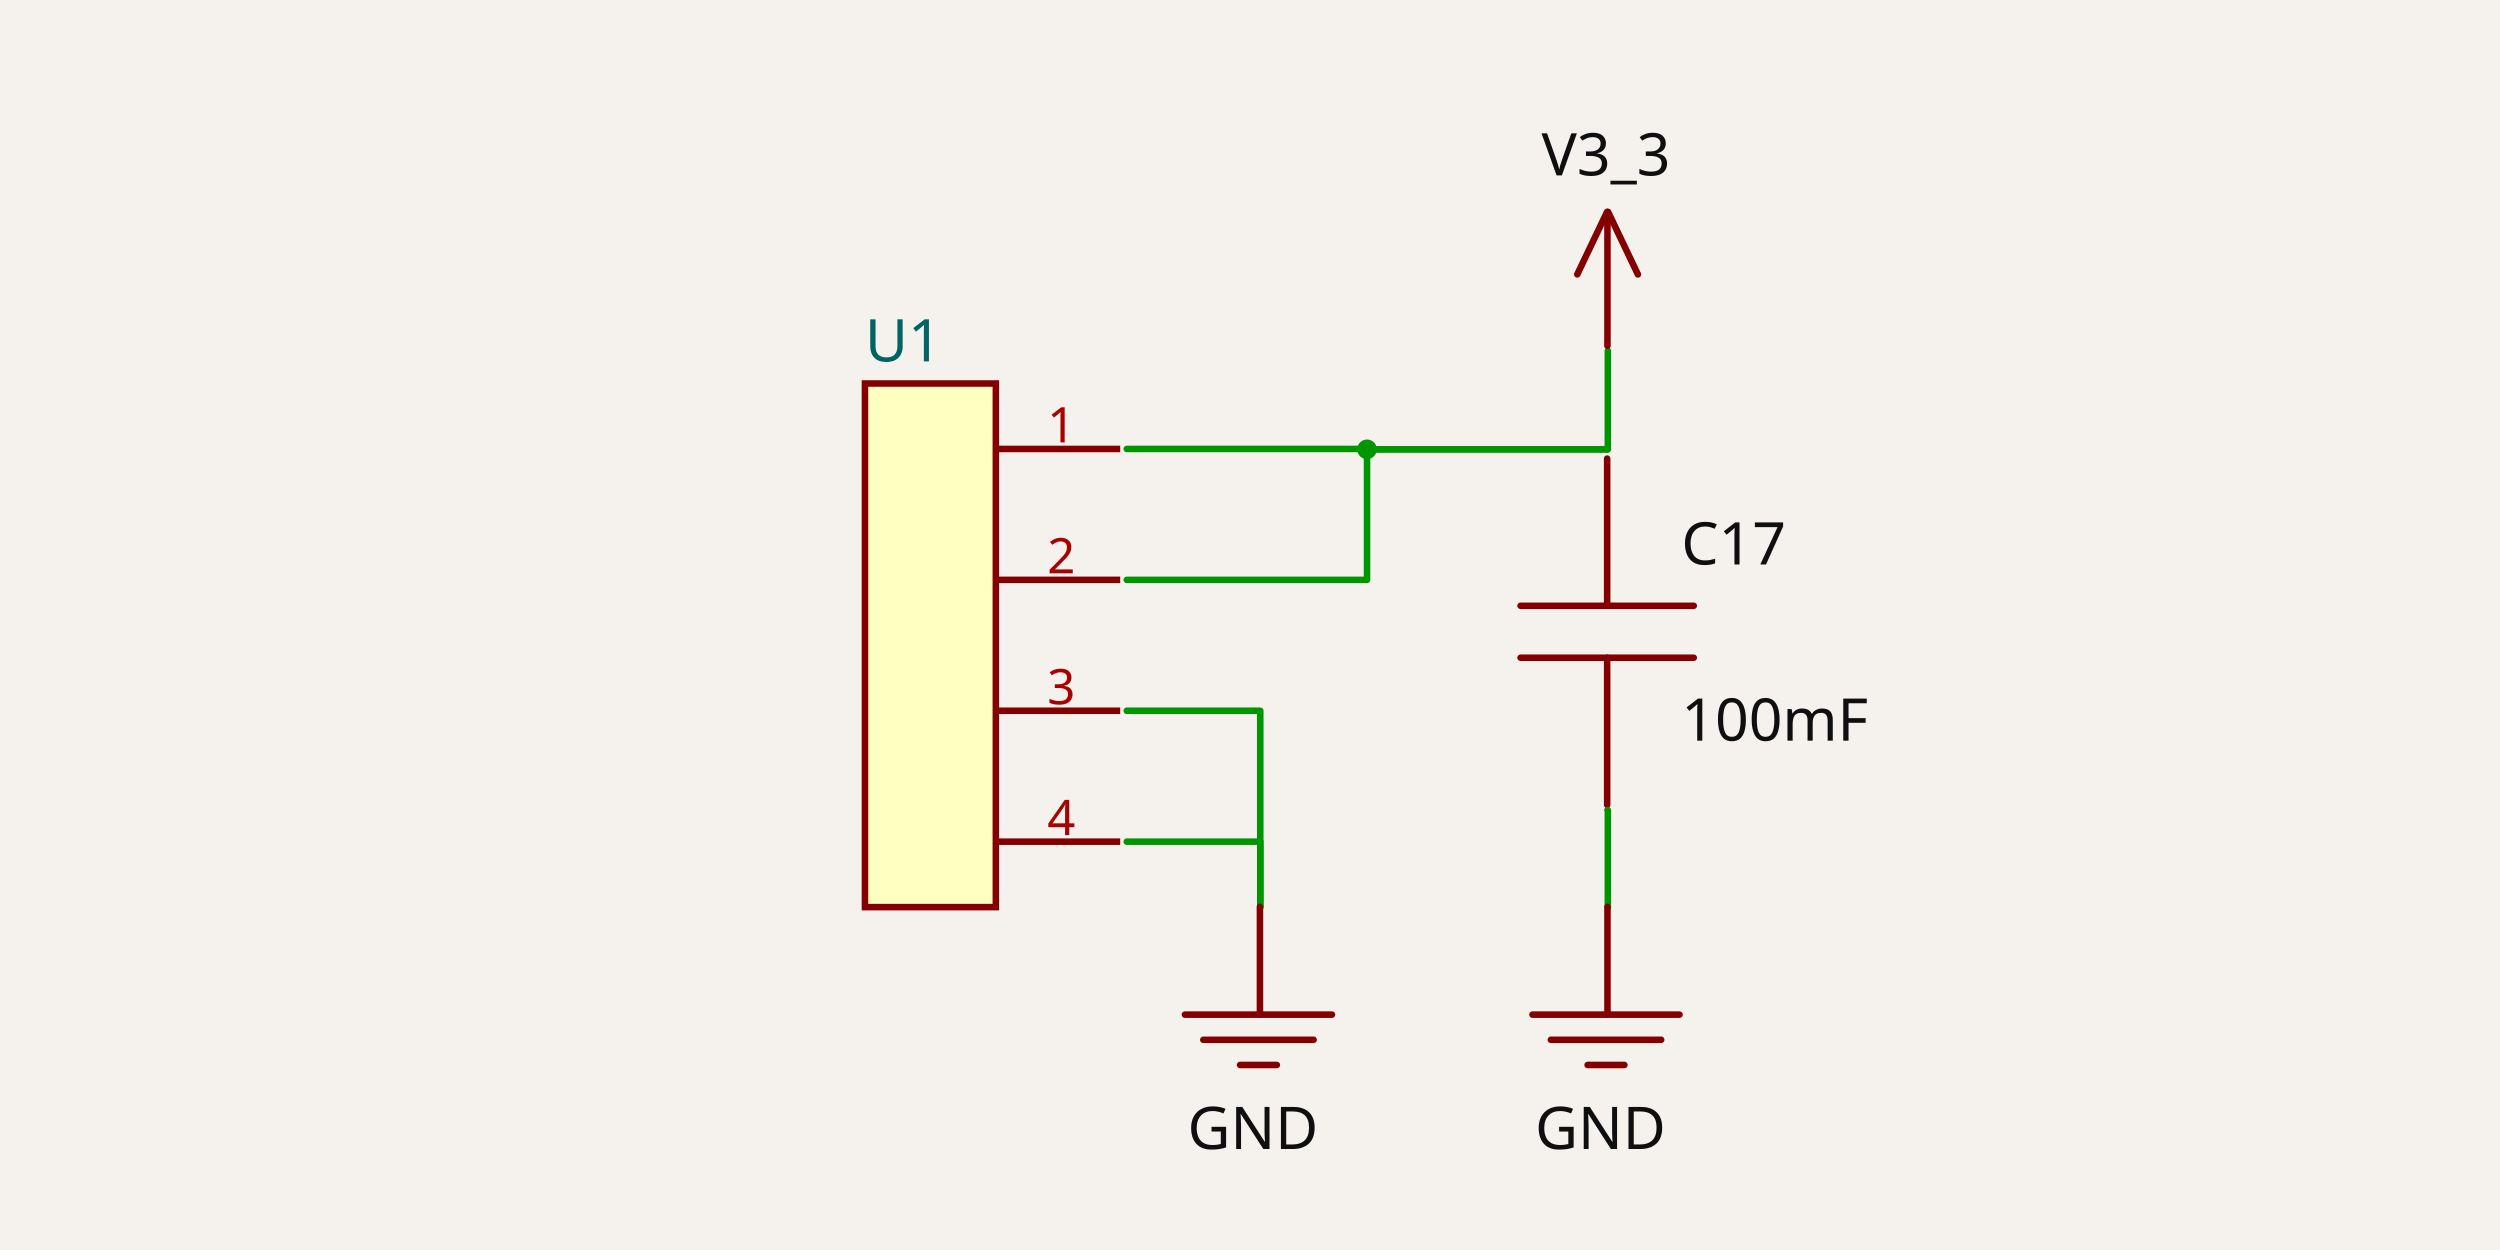
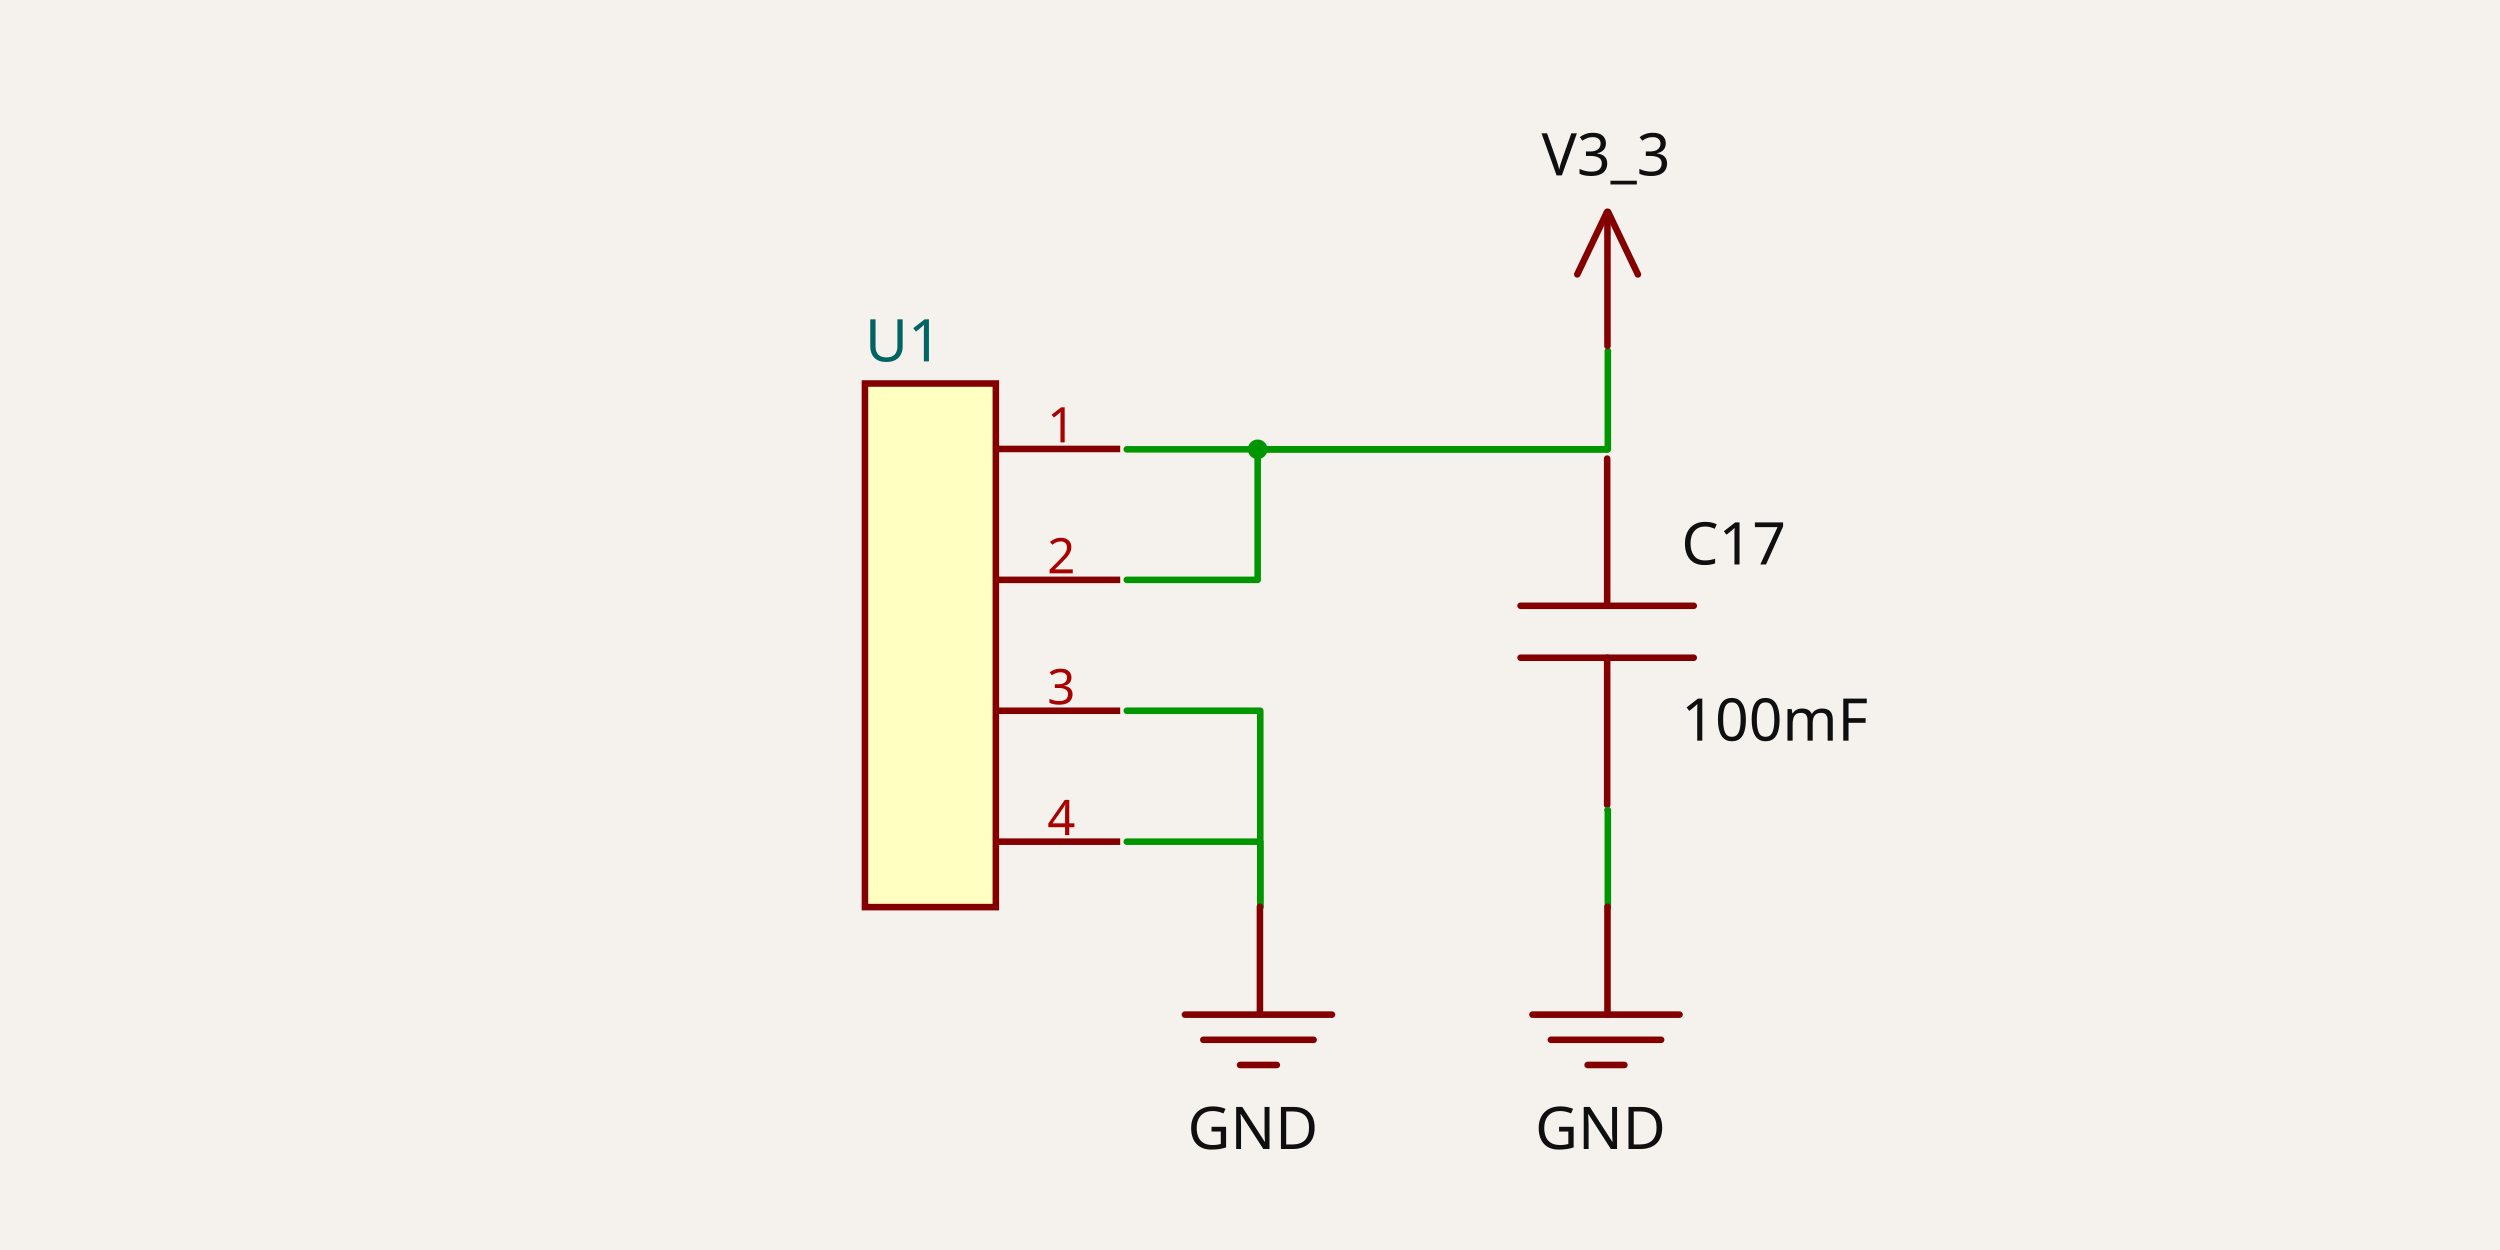
- <svg xmlns="http://www.w3.org/2000/svg" width="1200" height="600" style="background-color: rgb(245, 241, 237)" data-real-to-screen-transform="matrix(157.0845114672,0,0,-157.0845114672,446.5931315134,309.7497120117)" data-software-used-string="@tscircuit/core@0.0.555">
+ <svg xmlns="http://www.w3.org/2000/svg" width="1200" height="600" style="background-color: rgb(245, 241, 237)" data-real-to-screen-transform="matrix(157.0845114672,0,0,-157.0845114672,446.5931315134,309.7497120117)" data-software-used-string="@tscircuit/core@0.0.532">
  <style>
              .boundary { fill: rgb(245, 241, 237); }
              .schematic-boundary { fill: none; stroke: #fff; }
              .component { fill: none; stroke: rgb(132, 0, 0); }
              .chip { fill: rgb(255, 255, 194); stroke: rgb(132, 0, 0); }
              .component-pin { fill: none; stroke: rgb(132, 0, 0); }
              .trace:hover {
                filter: invert(1);
              }
              .trace:hover .trace-crossing-outline {
                opacity: 0;
              }
              .trace:hover .trace-junction {
                filter: invert(1);
              }
              .text { font-family: sans-serif; fill: rgb(0, 150, 0); }
              .pin-number { fill: rgb(169, 0, 0); }
              .port-label { fill: rgb(0, 100, 100); }
              .component-name { fill: rgb(0, 100, 100); }
            </style>
  <rect class="boundary" x="0" y="0" width="1200" height="600" />
  <g data-circuit-json-type="schematic_component" data-schematic-component-id="schematic_component_0">
    <rect class="component chip" x="415.176" y="184.082" width="62.834" height="251.335" stroke-width="3.142px" fill="rgb(255, 255, 194)" stroke="rgb(132, 0, 0)" />
    <rect class="component-overlay" x="415.176" y="184.082" width="62.834" height="251.335" fill="transparent" />
    <text x="415.176" y="455.838" fill="#006464" text-anchor="start" dominant-baseline="middle" font-family="sans-serif" font-size="28.275px" transform="rotate(0, 415.1762, 455.8383)" />
    <text x="415.176" y="163.661" fill="#006464" text-anchor="start" dominant-baseline="middle" font-family="sans-serif" font-size="28.275px" transform="rotate(0, 415.1762, 163.6611)">U1</text>
    <line class="component-pin" x1="537.702" y1="215.499" x2="478.01" y2="215.499" stroke-width="3.142px" />
    <text class="pin-number" x="509.427" y="212.357" style="font-family: sans-serif;" fill="rgb(169, 0, 0)" text-anchor="middle" dominant-baseline="auto" font-size="23.563px" transform="">1</text>
    <line class="component-pin" x1="537.702" y1="278.333" x2="478.01" y2="278.333" stroke-width="3.142px" />
    <text class="pin-number" x="509.427" y="275.191" style="font-family: sans-serif;" fill="rgb(169, 0, 0)" text-anchor="middle" dominant-baseline="auto" font-size="23.563px" transform="">2</text>
    <line class="component-pin" x1="537.702" y1="341.167" x2="478.01" y2="341.167" stroke-width="3.142px" />
    <text class="pin-number" x="509.427" y="338.025" style="font-family: sans-serif;" fill="rgb(169, 0, 0)" text-anchor="middle" dominant-baseline="auto" font-size="23.563px" transform="">3</text>
    <line class="component-pin" x1="537.702" y1="404" x2="478.01" y2="404" stroke-width="3.142px" />
    <text class="pin-number" x="509.427" y="400.859" style="font-family: sans-serif;" fill="rgb(169, 0, 0)" text-anchor="middle" dominant-baseline="auto" font-size="23.563px" transform="">4</text>
  </g>
  <g data-circuit-json-type="schematic_component" data-schematic-component-id="schematic_component_1">
    <rect class="component-overlay" x="729.876" y="220.118" width="83.124" height="166.248" fill="transparent" />
    <path d="M 771.438 220.118 L 771.438 290.774" stroke="rgb(132, 0, 0)" fill="none" stroke-width="3.142px" stroke-linecap="round" />
    <path d="M 771.438 315.711 L 771.438 386.366" stroke="rgb(132, 0, 0)" fill="none" stroke-width="3.142px" stroke-linecap="round" />
    <path d="M 729.876 290.774 L 813 290.774" stroke="rgb(132, 0, 0)" fill="none" stroke-width="3.142px" stroke-linecap="round" />
    <path d="M 729.876 315.711 L 813 315.711" stroke="rgb(132, 0, 0)" fill="none" stroke-width="3.142px" stroke-linecap="round" />
    <text x="807.055" y="270.953" fill="rgb(15, 15, 15)" font-family="sans-serif" text-anchor="start" dominant-baseline="auto" font-size="28.275px">C17</text>
    <text x="807.055" y="333.575" fill="rgb(15, 15, 15)" font-family="sans-serif" text-anchor="start" dominant-baseline="hanging" font-size="28.275px">100mF</text>
  </g>
  <g class="trace" data-circuit-json-type="schematic_trace" data-schematic-trace-id="schematic_trace_0">
-     <path d="M 771.494 215.677 L 656.169 215.677 L 656.169 215.499 L 540.844 215.499" class="trace-invisible-hover-outline" stroke="rgb(0, 150, 0)" fill="none" stroke-width="25.134px" stroke-linecap="round" opacity="0" stroke-linejoin="round" />
-     <path d="M 771.494 215.677 L 656.169 215.677 L 656.169 215.499 L 540.844 215.499" stroke="rgb(0, 150, 0)" fill="none" stroke-width="3.142px" stroke-linecap="round" stroke-linejoin="round" />
+     <path d="M 771.494 215.677 L 540.844 215.677" class="trace-invisible-hover-outline" stroke="rgb(0, 150, 0)" fill="none" stroke-width="25.134px" stroke-linecap="round" opacity="0" stroke-linejoin="round" />
+     <path d="M 771.494 215.677 L 540.844 215.677" stroke="rgb(0, 150, 0)" fill="none" stroke-width="3.142px" stroke-linecap="round" stroke-linejoin="round" />
  </g>
  <g class="trace" data-circuit-json-type="schematic_trace" data-schematic-trace-id="schematic_trace_1">
-     <path d="M 771.494 215.677 L 656.169 215.677 L 656.169 278.333 L 540.844 278.333" class="trace-invisible-hover-outline" stroke="rgb(0, 150, 0)" fill="none" stroke-width="25.134px" stroke-linecap="round" opacity="0" stroke-linejoin="round" />
-     <path d="M 771.494 215.677 L 656.169 215.677 L 656.169 278.333 L 540.844 278.333" stroke="rgb(0, 150, 0)" fill="none" stroke-width="3.142px" stroke-linecap="round" stroke-linejoin="round" />
-     <circle cx="656.169" cy="215.677" r="4.713" class="trace-junction" fill="rgb(0, 150, 0)" />
+     <path d="M 771.494 215.677 L 603.678 215.677 L 603.678 278.333 L 540.844 278.333" class="trace-invisible-hover-outline" stroke="rgb(0, 150, 0)" fill="none" stroke-width="25.134px" stroke-linecap="round" opacity="0" stroke-linejoin="round" />
+     <path d="M 771.494 215.677 L 603.678 215.677 L 603.678 278.333 L 540.844 278.333" stroke="rgb(0, 150, 0)" fill="none" stroke-width="3.142px" stroke-linecap="round" stroke-linejoin="round" />
+     <circle cx="603.678" cy="215.677" r="4.713" class="trace-junction" fill="rgb(0, 150, 0)" />
  </g>
  <g class="trace" data-circuit-json-type="schematic_trace" data-schematic-trace-id="schematic_trace_2">
    <path d="M 771.494 215.677 L 771.758 215.677 L 771.758 168.374" class="trace-invisible-hover-outline" stroke="rgb(0, 150, 0)" fill="none" stroke-width="25.134px" stroke-linecap="round" opacity="0" stroke-linejoin="round" />
    <path d="M 771.494 215.677 L 771.758 215.677 L 771.758 168.374" stroke="rgb(0, 150, 0)" fill="none" stroke-width="3.142px" stroke-linecap="round" stroke-linejoin="round" />
  </g>
  <g class="trace" data-circuit-json-type="schematic_trace" data-schematic-trace-id="schematic_trace_3">
    <path d="M 540.844 404 L 604.934 404 L 604.934 435.417" class="trace-invisible-hover-outline" stroke="rgb(0, 150, 0)" fill="none" stroke-width="25.134px" stroke-linecap="round" opacity="0" stroke-linejoin="round" />
    <path d="M 540.844 404 L 604.934 404 L 604.934 435.417" stroke="rgb(0, 150, 0)" fill="none" stroke-width="3.142px" stroke-linecap="round" stroke-linejoin="round" />
  </g>
  <g class="trace" data-circuit-json-type="schematic_trace" data-schematic-trace-id="schematic_trace_4">
    <path d="M 540.844 341.167 L 604.934 341.167 L 604.934 435.417" class="trace-invisible-hover-outline" stroke="rgb(0, 150, 0)" fill="none" stroke-width="25.134px" stroke-linecap="round" opacity="0" stroke-linejoin="round" />
    <path d="M 540.844 341.167 L 604.934 341.167 L 604.934 435.417" stroke="rgb(0, 150, 0)" fill="none" stroke-width="3.142px" stroke-linecap="round" stroke-linejoin="round" />
  </g>
  <g class="trace" data-circuit-json-type="schematic_trace" data-schematic-trace-id="schematic_trace_5">
    <path d="M 771.58 388.85 L 771.758 388.85 L 771.758 435.417" class="trace-invisible-hover-outline" stroke="rgb(0, 150, 0)" fill="none" stroke-width="25.134px" stroke-linecap="round" opacity="0" stroke-linejoin="round" />
    <path d="M 771.58 388.85 L 771.758 388.85 L 771.758 435.417" stroke="rgb(0, 150, 0)" fill="none" stroke-width="3.142px" stroke-linecap="round" stroke-linejoin="round" />
  </g>
  <rect class="component-overlay" x="757.089" y="101.69" width="29.105" height="64.336" fill="transparent" />
  <path d="M 771.411 101.69 L 757.089 131.704" stroke="rgb(132, 0, 0)" fill="none" stroke-width="3.142px" stroke-linecap="round" />
  <path d="M 771.871 101.706 L 786.193 131.72" stroke="rgb(132, 0, 0)" fill="none" stroke-width="3.142px" stroke-linecap="round" />
  <path d="M 771.577 102.482 L 771.577 166.026" stroke="rgb(132, 0, 0)" fill="none" stroke-width="3.142px" stroke-linecap="round" />
  <text x="770.874" y="92.485" fill="rgb(15, 15, 15)" font-family="sans-serif" text-anchor="middle" dominant-baseline="ideographic" font-size="28.275px">V3_3</text>
  <rect class="component-overlay" x="568.767" y="435.247" width="70.581" height="75.939" fill="transparent" />
  <path d="M 604.764 435.247 L 604.764 487.027" stroke="rgb(132, 0, 0)" fill="none" stroke-width="3.142px" stroke-linecap="round" />
  <path d="M 568.767 487.022 L 639.349 487.022" stroke="rgb(132, 0, 0)" fill="none" stroke-width="3.142px" stroke-linecap="round" />
  <path d="M 577.59 499.104 L 630.526 499.104" stroke="rgb(132, 0, 0)" fill="none" stroke-width="3.142px" stroke-linecap="round" />
  <path d="M 595.235 511.186 L 612.881 511.186" stroke="rgb(132, 0, 0)" fill="none" stroke-width="3.142px" stroke-linecap="round" />
  <text x="601.381" y="529.586" fill="rgb(15, 15, 15)" font-family="sans-serif" text-anchor="middle" dominant-baseline="hanging" font-size="28.275px">GND</text>
  <rect class="component-overlay" x="735.591" y="435.247" width="70.581" height="75.939" fill="transparent" />
  <path d="M 771.587 435.247 L 771.587 487.027" stroke="rgb(132, 0, 0)" fill="none" stroke-width="3.142px" stroke-linecap="round" />
  <path d="M 735.591 487.022 L 806.172 487.022" stroke="rgb(132, 0, 0)" fill="none" stroke-width="3.142px" stroke-linecap="round" />
  <path d="M 744.414 499.104 L 797.35 499.104" stroke="rgb(132, 0, 0)" fill="none" stroke-width="3.142px" stroke-linecap="round" />
  <path d="M 762.059 511.186 L 779.704 511.186" stroke="rgb(132, 0, 0)" fill="none" stroke-width="3.142px" stroke-linecap="round" />
  <text x="768.205" y="529.586" fill="rgb(15, 15, 15)" font-family="sans-serif" text-anchor="middle" dominant-baseline="hanging" font-size="28.275px">GND</text>
</svg>
